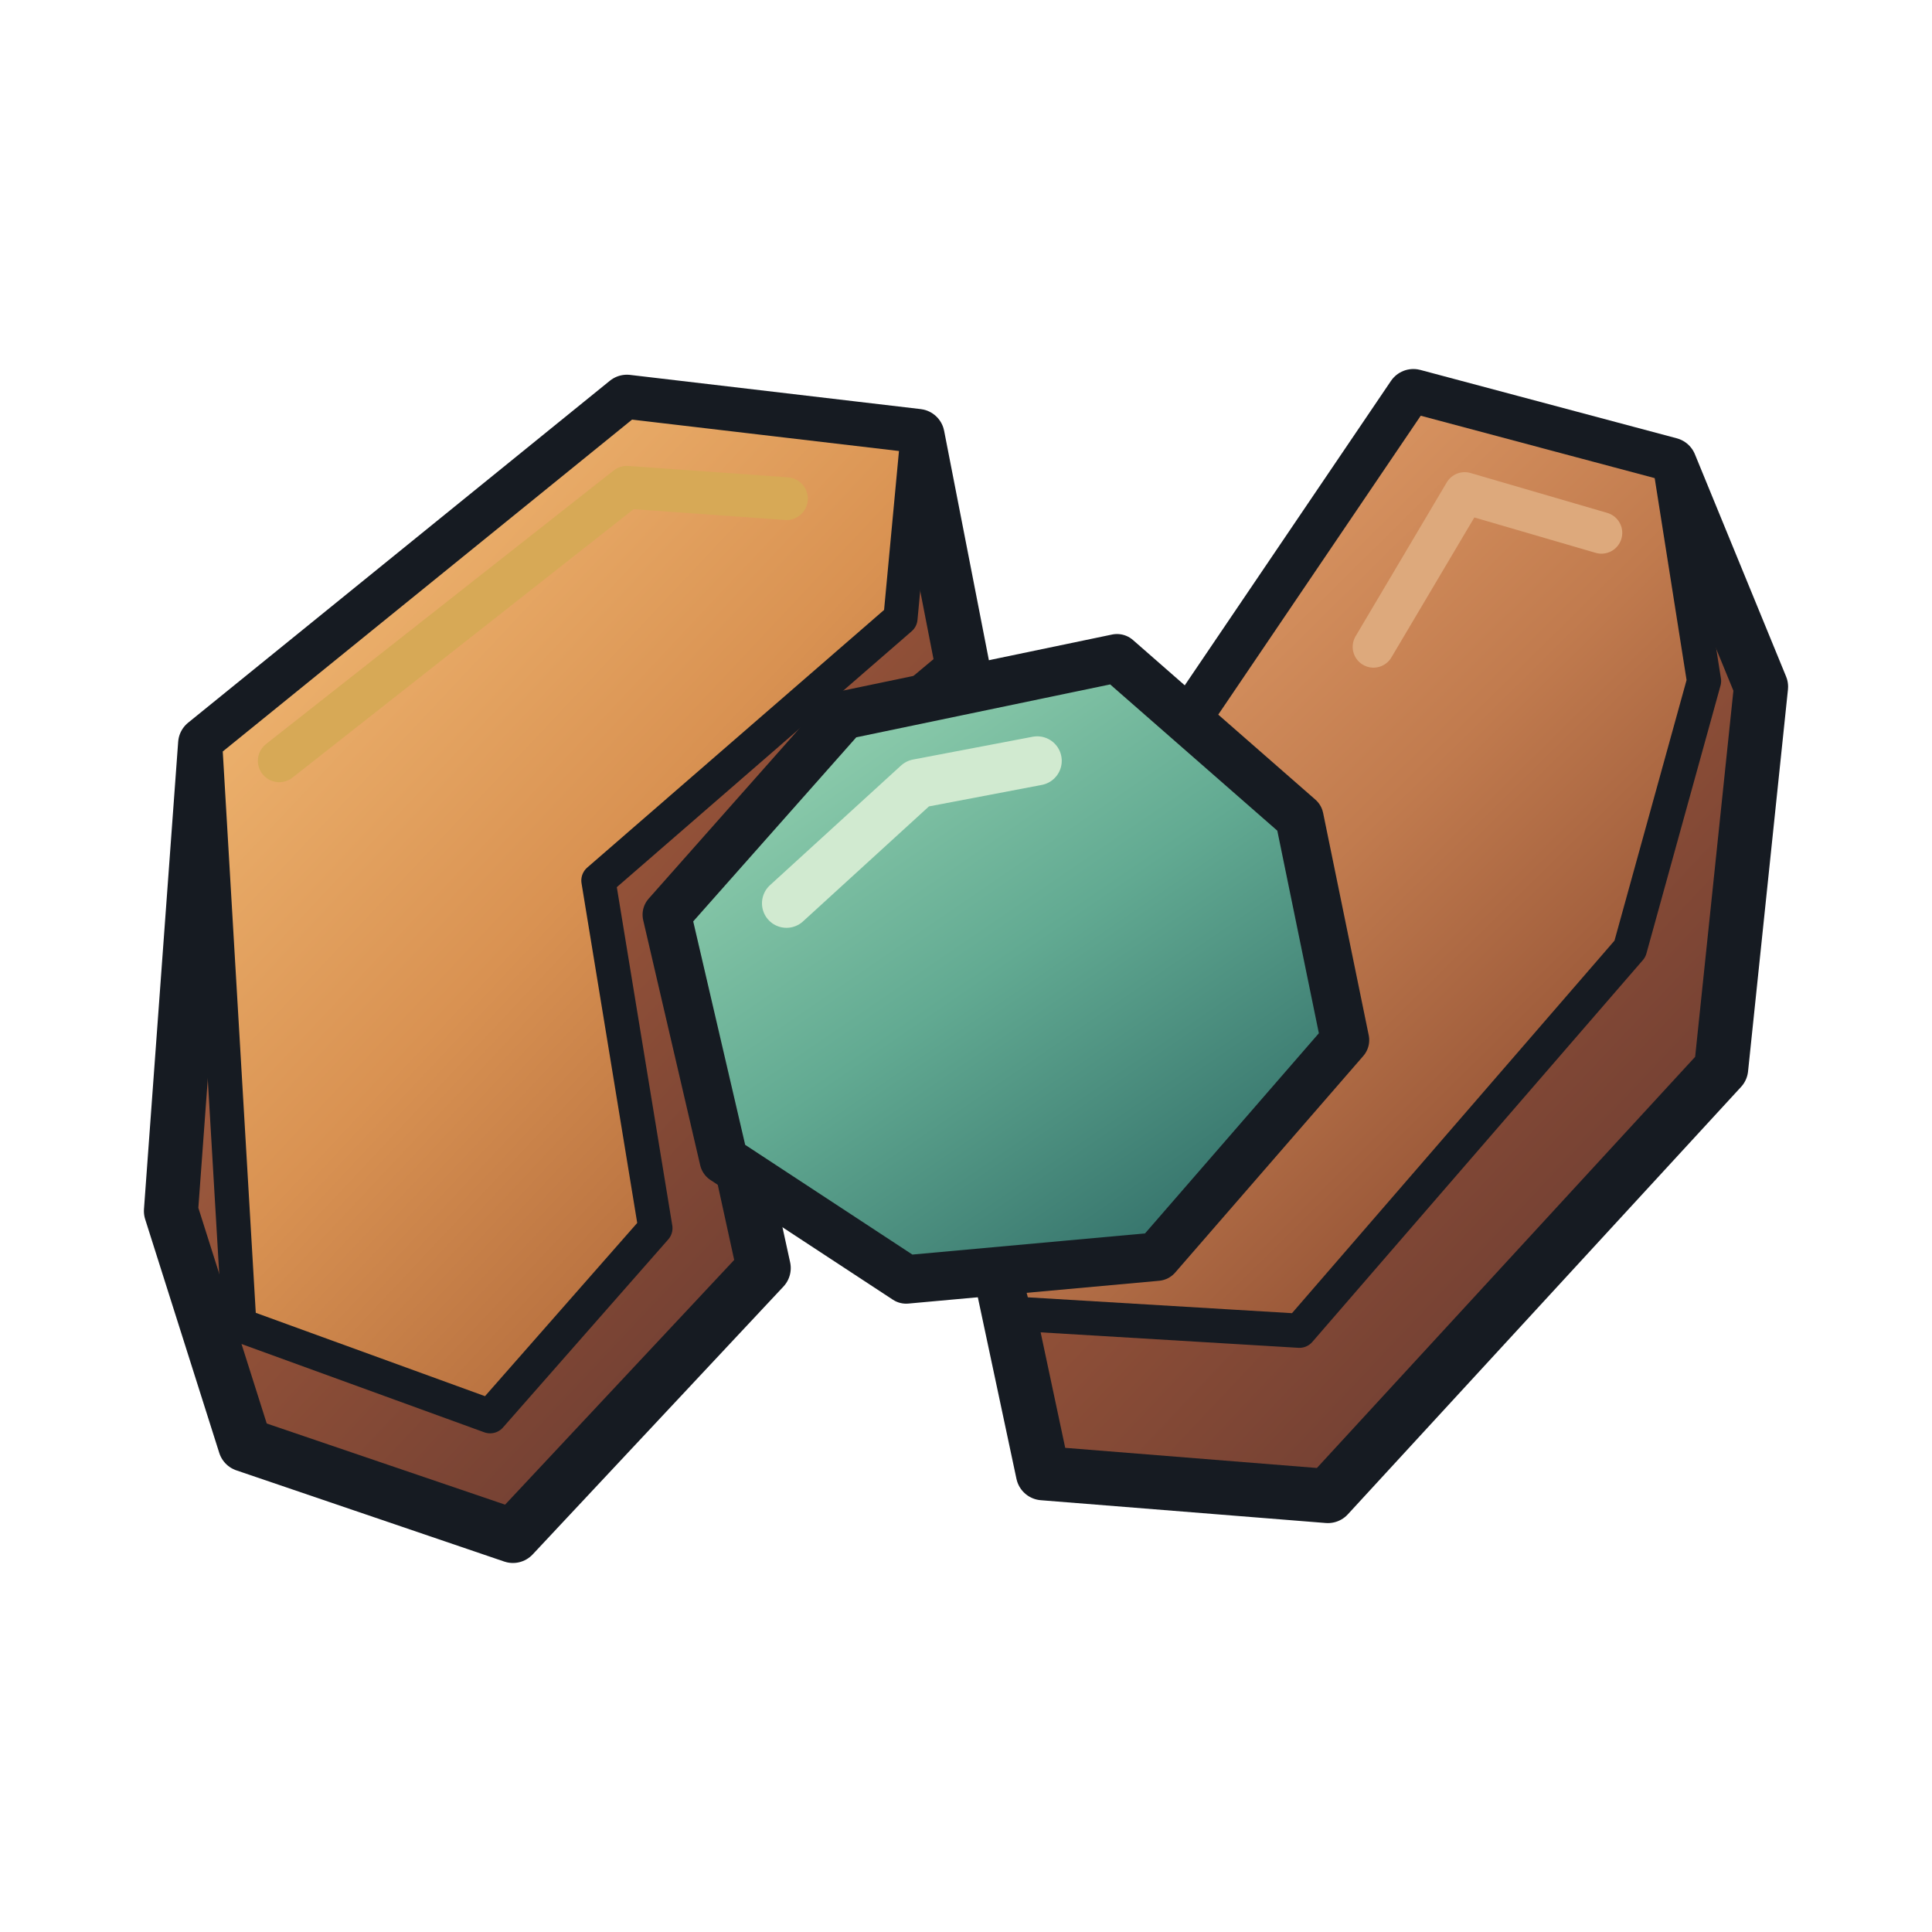
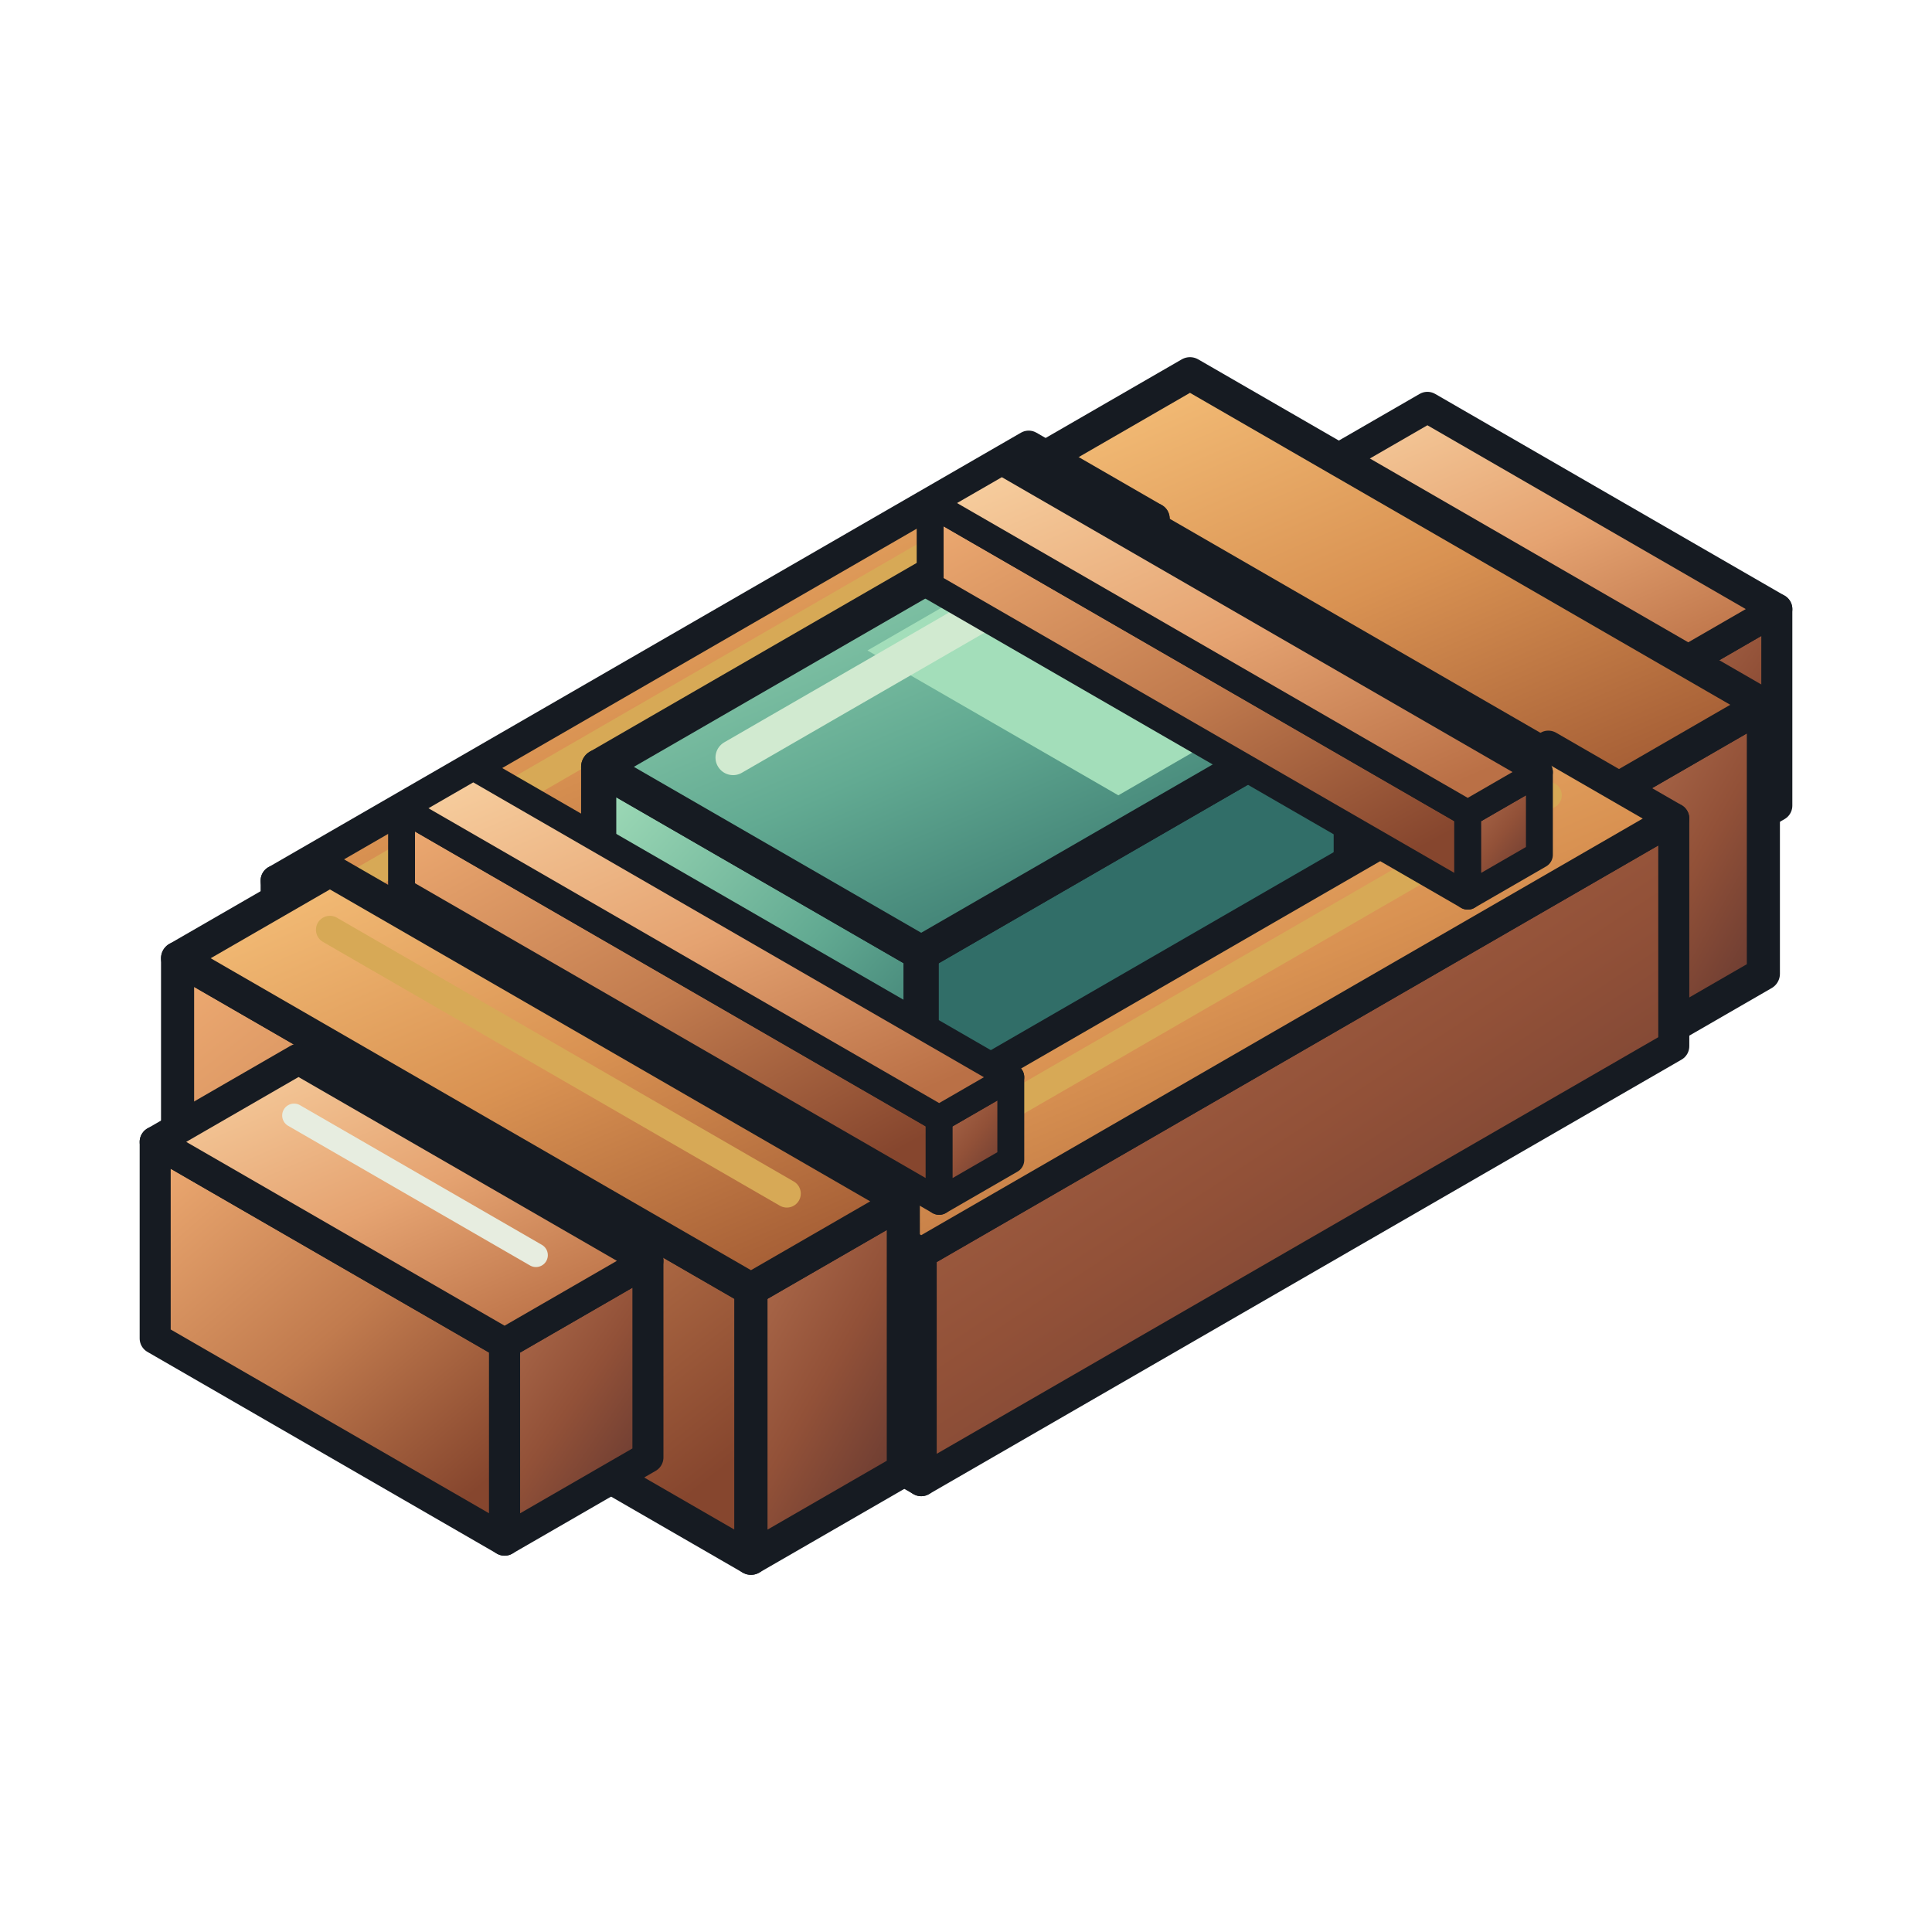
- <svg xmlns="http://www.w3.org/2000/svg" width="128" height="128" viewBox="-0.8 -0.85 33.9 33.9">
+ <svg xmlns="http://www.w3.org/2000/svg" width="128" height="128" viewBox="-22.832 -9.925 37.35 37.35">
  <defs>
    <linearGradient id="shade-copper" x1="0%" y1="0%" x2="75%" y2="100%">
      <stop offset="0" stop-color="#efac73" />
      <stop offset=".55" stop-color="#c17b4e" />
      <stop offset="1" stop-color="#86462e" />
    </linearGradient>
    <linearGradient id="shade-copper_dark" x1="0%" y1="0%" x2="75%" y2="100%">
      <stop offset="0" stop-color="#b47150" />
      <stop offset=".55" stop-color="#925138" />
      <stop offset="1" stop-color="#663931" />
    </linearGradient>
+     <linearGradient id="shade-copper_light" x1="0%" y1="0%" x2="75%" y2="100%">
+       <stop offset="0" stop-color="#f9d3a4" />
+       <stop offset=".55" stop-color="#e5a371" />
+       <stop offset="1" stop-color="#ba7046" />
+     </linearGradient>
    <linearGradient id="shade-ender" x1="0%" y1="0%" x2="75%" y2="100%">
      <stop offset="0" stop-color="#a3deba" />
      <stop offset=".55" stop-color="#62aa92" />
      <stop offset="1" stop-color="#316e68" />
    </linearGradient>
    <linearGradient id="shade-lumivex" x1="0%" y1="0%" x2="75%" y2="100%">
      <stop offset="0" stop-color="#f8c47d" />
      <stop offset=".55" stop-color="#d99252" />
      <stop offset="1" stop-color="#a65f36" />
    </linearGradient>
+     <linearGradient id="shade-shadow" x1="0%" y1="0%" x2="75%" y2="100%">
+       <stop offset="0" stop-color="#39434c" />
+       <stop offset=".55" stop-color="#2a303b" />
+       <stop offset="1" stop-color="#1c222b" />
+     </linearGradient>
  </defs>
-   <polygon points="2.8,12.2 10.2,6.2 15.3,6.8 16.1,10.9 11.2,15 12.6,21.4 8.2,26.1 3.5,24.5 2.2,20.4" fill="url(#shade-copper_dark)" stroke="#161b22" stroke-width="0.95" stroke-linejoin="round" />
-   <polygon points="2.8,12.2 10.2,6.2 15.3,6.8 15,10 9.7,14.6 10.7,20.7 7.8,24 3.4,22.4" fill="url(#shade-lumivex)" stroke="#161b22" stroke-width="0.6" stroke-linejoin="round" />
-   <polygon points="16.5,20.3 21.1,15.8 19.8,12.3 24,6.1 28.5,7.3 30.1,11.2 29.4,17.9 22.5,25.4 17.5,25" fill="url(#shade-copper_dark)" stroke="#161b22" stroke-width="0.95" stroke-linejoin="round" />
-   <polygon points="16.5,20.3 21.1,15.8 19.8,12.3 24,6.1 28.5,7.3 29.1,11.1 27.8,15.8 22,22.5 17,22.2" fill="url(#shade-copper)" stroke="#161b22" stroke-width="0.6" stroke-linejoin="round" />
-   <polygon points="10.9,15.2 14,11.7 18.8,10.7 22,13.5 22.8,17.4 19.5,21.2 15.1,21.6 11.9,19.5" fill="url(#shade-ender)" stroke="#161b22" stroke-width="0.85" stroke-linejoin="round" />
-   <polyline points="13,15 15.3,12.9 17.4,12.5" fill="none" stroke="#d1ead0" stroke-width="0.86" stroke-linecap="round" stroke-linejoin="round" />
-   <polyline points="4.1,12.5 10.2,7.7 13,7.9" fill="none" stroke="#d7a956" stroke-width="0.75" stroke-linecap="round" stroke-linejoin="round" />
-   <polyline points="23.3,10.5 24.9,7.8 27.3,8.5" fill="none" stroke="#dda97c" stroke-width="0.73" stroke-linecap="round" stroke-linejoin="round" />
+   <polygon points="1.992,3.35 8.747,7.25 8.747,3.45 1.992,-0.45" fill="url(#shade-copper)" stroke="#161b22" stroke-width="0.6" stroke-linejoin="round" />
+   <polygon points="11.518,5.65 8.747,7.25 8.747,3.45 11.518,1.85" fill="url(#shade-copper_dark)" stroke="#161b22" stroke-width="0.6" stroke-linejoin="round" />
+   <polygon points="4.763,-2.05 11.518,1.85 8.747,3.45 1.992,-0.45" fill="url(#shade-copper_light)" stroke="#161b22" stroke-width="0.6" stroke-linejoin="round" />
+   <polygon points="-2.771,4.2 8.314,10.6 8.314,5.4 -2.771,-1" fill="url(#shade-copper)" stroke="#161b22" stroke-width="0.64" stroke-linejoin="round" />
+   <polygon points="11.258,8.9 8.314,10.6 8.314,5.4 11.258,3.7" fill="url(#shade-copper_dark)" stroke="#161b22" stroke-width="0.64" stroke-linejoin="round" />
+   <polygon points="0.173,-2.7 11.258,3.7 8.314,5.4 -2.771,-1" fill="url(#shade-lumivex)" stroke="#161b22" stroke-width="0.64" stroke-linejoin="round" />
+   <polygon points="-17.494,11.5 -15.069,12.9 -15.069,8.5 -17.494,7.1" fill="url(#shade-copper)" stroke="#161b22" stroke-width="0.6" stroke-linejoin="round" />
+   <polygon points="-0.52,4.5 -15.069,12.9 -15.069,8.5 -0.52,0.1" fill="url(#shade-copper_dark)" stroke="#161b22" stroke-width="0.6" stroke-linejoin="round" />
+   <polygon points="-2.945,-1.3 -0.52,0.1 -15.069,8.5 -17.494,7.1" fill="url(#shade-lumivex)" stroke="#161b22" stroke-width="0.6" stroke-linejoin="round" />
+   <polyline points="-15.762,7.05 -2.945,-0.35" fill="none" stroke="#d7a956" stroke-width="0.52" stroke-linecap="round" stroke-linejoin="round" />
+   <polygon points="-13.337,12.3 -5.716,16.7 -5.716,15.3 -13.337,10.9" fill="url(#shade-shadow)" stroke="#161b22" stroke-width="0.52" stroke-linejoin="round" />
+   <polygon points="5.369,10.3 -5.716,16.7 -5.716,15.3 5.369,8.9" fill="url(#shade-copper_dark)" stroke="#161b22" stroke-width="0.52" stroke-linejoin="round" />
+   <polygon points="-2.252,4.5 5.369,8.9 -5.716,15.3 -13.337,10.9" fill="url(#shade-copper_dark)" stroke="#161b22" stroke-width="0.52" stroke-linejoin="round" />
+   <polygon points="-11.258,10.5 -5.023,14.1 -5.023,8.5 -11.258,4.9" fill="url(#shade-ender)" stroke="#161b22" stroke-width="0.68" stroke-linejoin="round" />
+   <polygon points="3.291,9.3 -5.023,14.1 -5.023,8.5 3.291,3.7" fill="#316e68" stroke="#161b22" stroke-width="0.68" stroke-linejoin="round" />
+   <polygon points="-2.945,0.1 3.291,3.7 -5.023,8.5 -11.258,4.9" fill="url(#shade-ender)" stroke="#161b22" stroke-width="0.68" stroke-linejoin="round" />
+   <polygon points="-2.945,0.85 1.905,3.65 -1.212,5.45 -6.062,2.65" fill="#a3deba" stroke="#a3deba" stroke-width="0" stroke-linejoin="round" />
+   <polyline points="-8.66,4.72 -3.118,1.52 0.693,3.72" fill="none" stroke="#d1ead0" stroke-width="0.68" stroke-linecap="round" stroke-linejoin="round" />
+   <polygon points="-7.448,17.3 -5.023,18.7 -5.023,14.3 -7.448,12.9" fill="url(#shade-copper)" stroke="#161b22" stroke-width="0.6" stroke-linejoin="round" />
+   <polygon points="9.526,10.3 -5.023,18.7 -5.023,14.3 9.526,5.9" fill="url(#shade-copper_dark)" stroke="#161b22" stroke-width="0.6" stroke-linejoin="round" />
+   <polygon points="7.101,4.5 9.526,5.9 -5.023,14.3 -7.448,12.9" fill="url(#shade-lumivex)" stroke="#161b22" stroke-width="0.6" stroke-linejoin="round" />
+   <polyline points="-5.716,12.85 7.101,5.45" fill="none" stroke="#d7a956" stroke-width="0.52" stroke-linecap="round" stroke-linejoin="round" />
+   <polygon points="-4.85,1.4 5.543,7.4 5.543,5.8 -4.85,-0.2" fill="url(#shade-copper)" stroke="#161b22" stroke-width="0.52" stroke-linejoin="round" />
+   <polygon points="6.928,6.6 5.543,7.4 5.543,5.8 6.928,5" fill="url(#shade-copper_dark)" stroke="#161b22" stroke-width="0.52" stroke-linejoin="round" />
+   <polygon points="-3.464,-1 6.928,5 5.543,5.8 -4.85,-0.2" fill="url(#shade-copper_light)" stroke="#161b22" stroke-width="0.52" stroke-linejoin="round" />
+   <polygon points="-15.069,7.3 -4.676,13.3 -4.676,11.7 -15.069,5.7" fill="url(#shade-copper)" stroke="#161b22" stroke-width="0.52" stroke-linejoin="round" />
+   <polygon points="-3.291,12.5 -4.676,13.3 -4.676,11.7 -3.291,10.9" fill="url(#shade-copper_dark)" stroke="#161b22" stroke-width="0.52" stroke-linejoin="round" />
+   <polygon points="-13.683,4.9 -3.291,10.9 -4.676,11.7 -15.069,5.7" fill="url(#shade-copper_light)" stroke="#161b22" stroke-width="0.52" stroke-linejoin="round" />
+   <polygon points="-19.399,13.8 -8.314,20.2 -8.314,15 -19.399,8.6" fill="url(#shade-copper)" stroke="#161b22" stroke-width="0.64" stroke-linejoin="round" />
+   <polygon points="-5.369,18.5 -8.314,20.2 -8.314,15 -5.369,13.3" fill="url(#shade-copper_dark)" stroke="#161b22" stroke-width="0.64" stroke-linejoin="round" />
+   <polygon points="-16.454,6.9 -5.369,13.3 -8.314,15 -19.399,8.6" fill="url(#shade-lumivex)" stroke="#161b22" stroke-width="0.64" stroke-linejoin="round" />
+   <polyline points="-16.454,8.05 -7.621,13.15" fill="none" stroke="#d7a956" stroke-width="0.54" stroke-linecap="round" stroke-linejoin="round" />
+   <polygon points="-19.832,15.95 -13.077,19.85 -13.077,16.05 -19.832,12.15" fill="url(#shade-copper)" stroke="#161b22" stroke-width="0.6" stroke-linejoin="round" />
+   <polygon points="-10.306,18.25 -13.077,19.85 -13.077,16.05 -10.306,14.45" fill="url(#shade-copper_dark)" stroke="#161b22" stroke-width="0.6" stroke-linejoin="round" />
+   <polygon points="-17.061,10.55 -10.306,14.45 -13.077,16.05 -19.832,12.15" fill="url(#shade-copper_light)" stroke="#161b22" stroke-width="0.6" stroke-linejoin="round" />
+   <polyline points="-17.147,11.64 -12.471,14.34" fill="none" stroke="#e7ede0" stroke-width="0.46" stroke-linecap="round" stroke-linejoin="round" />
</svg>
